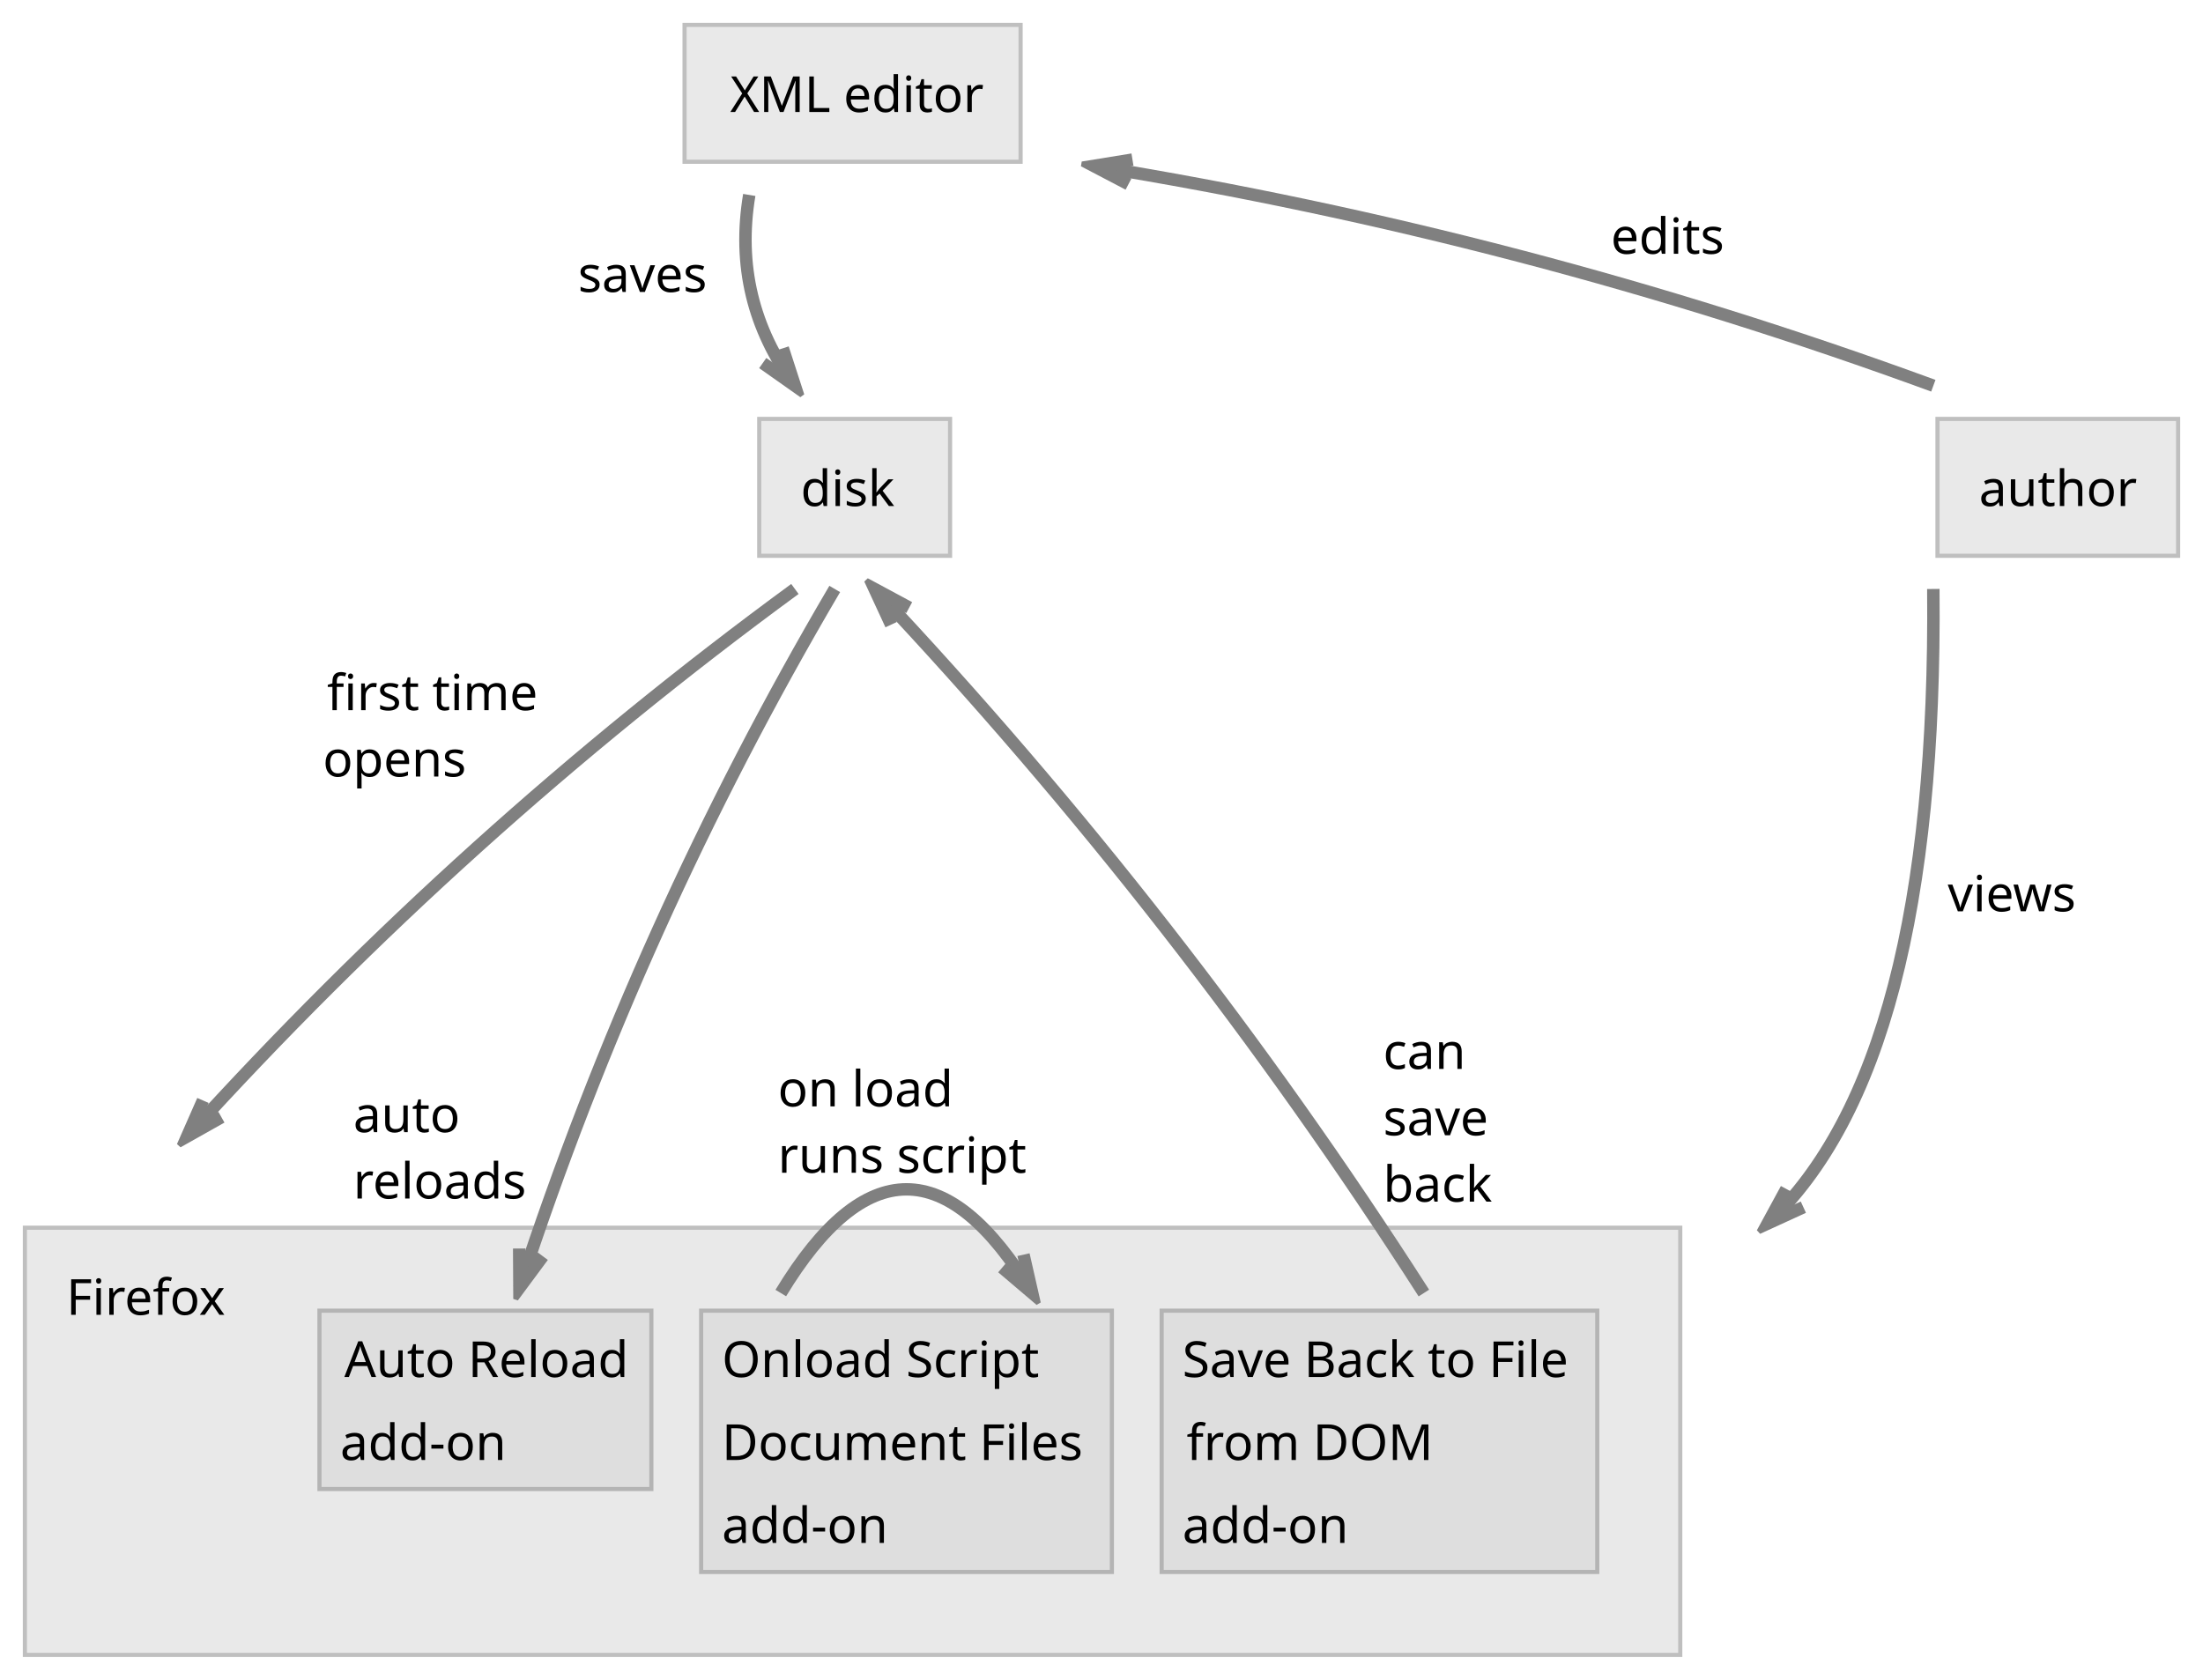
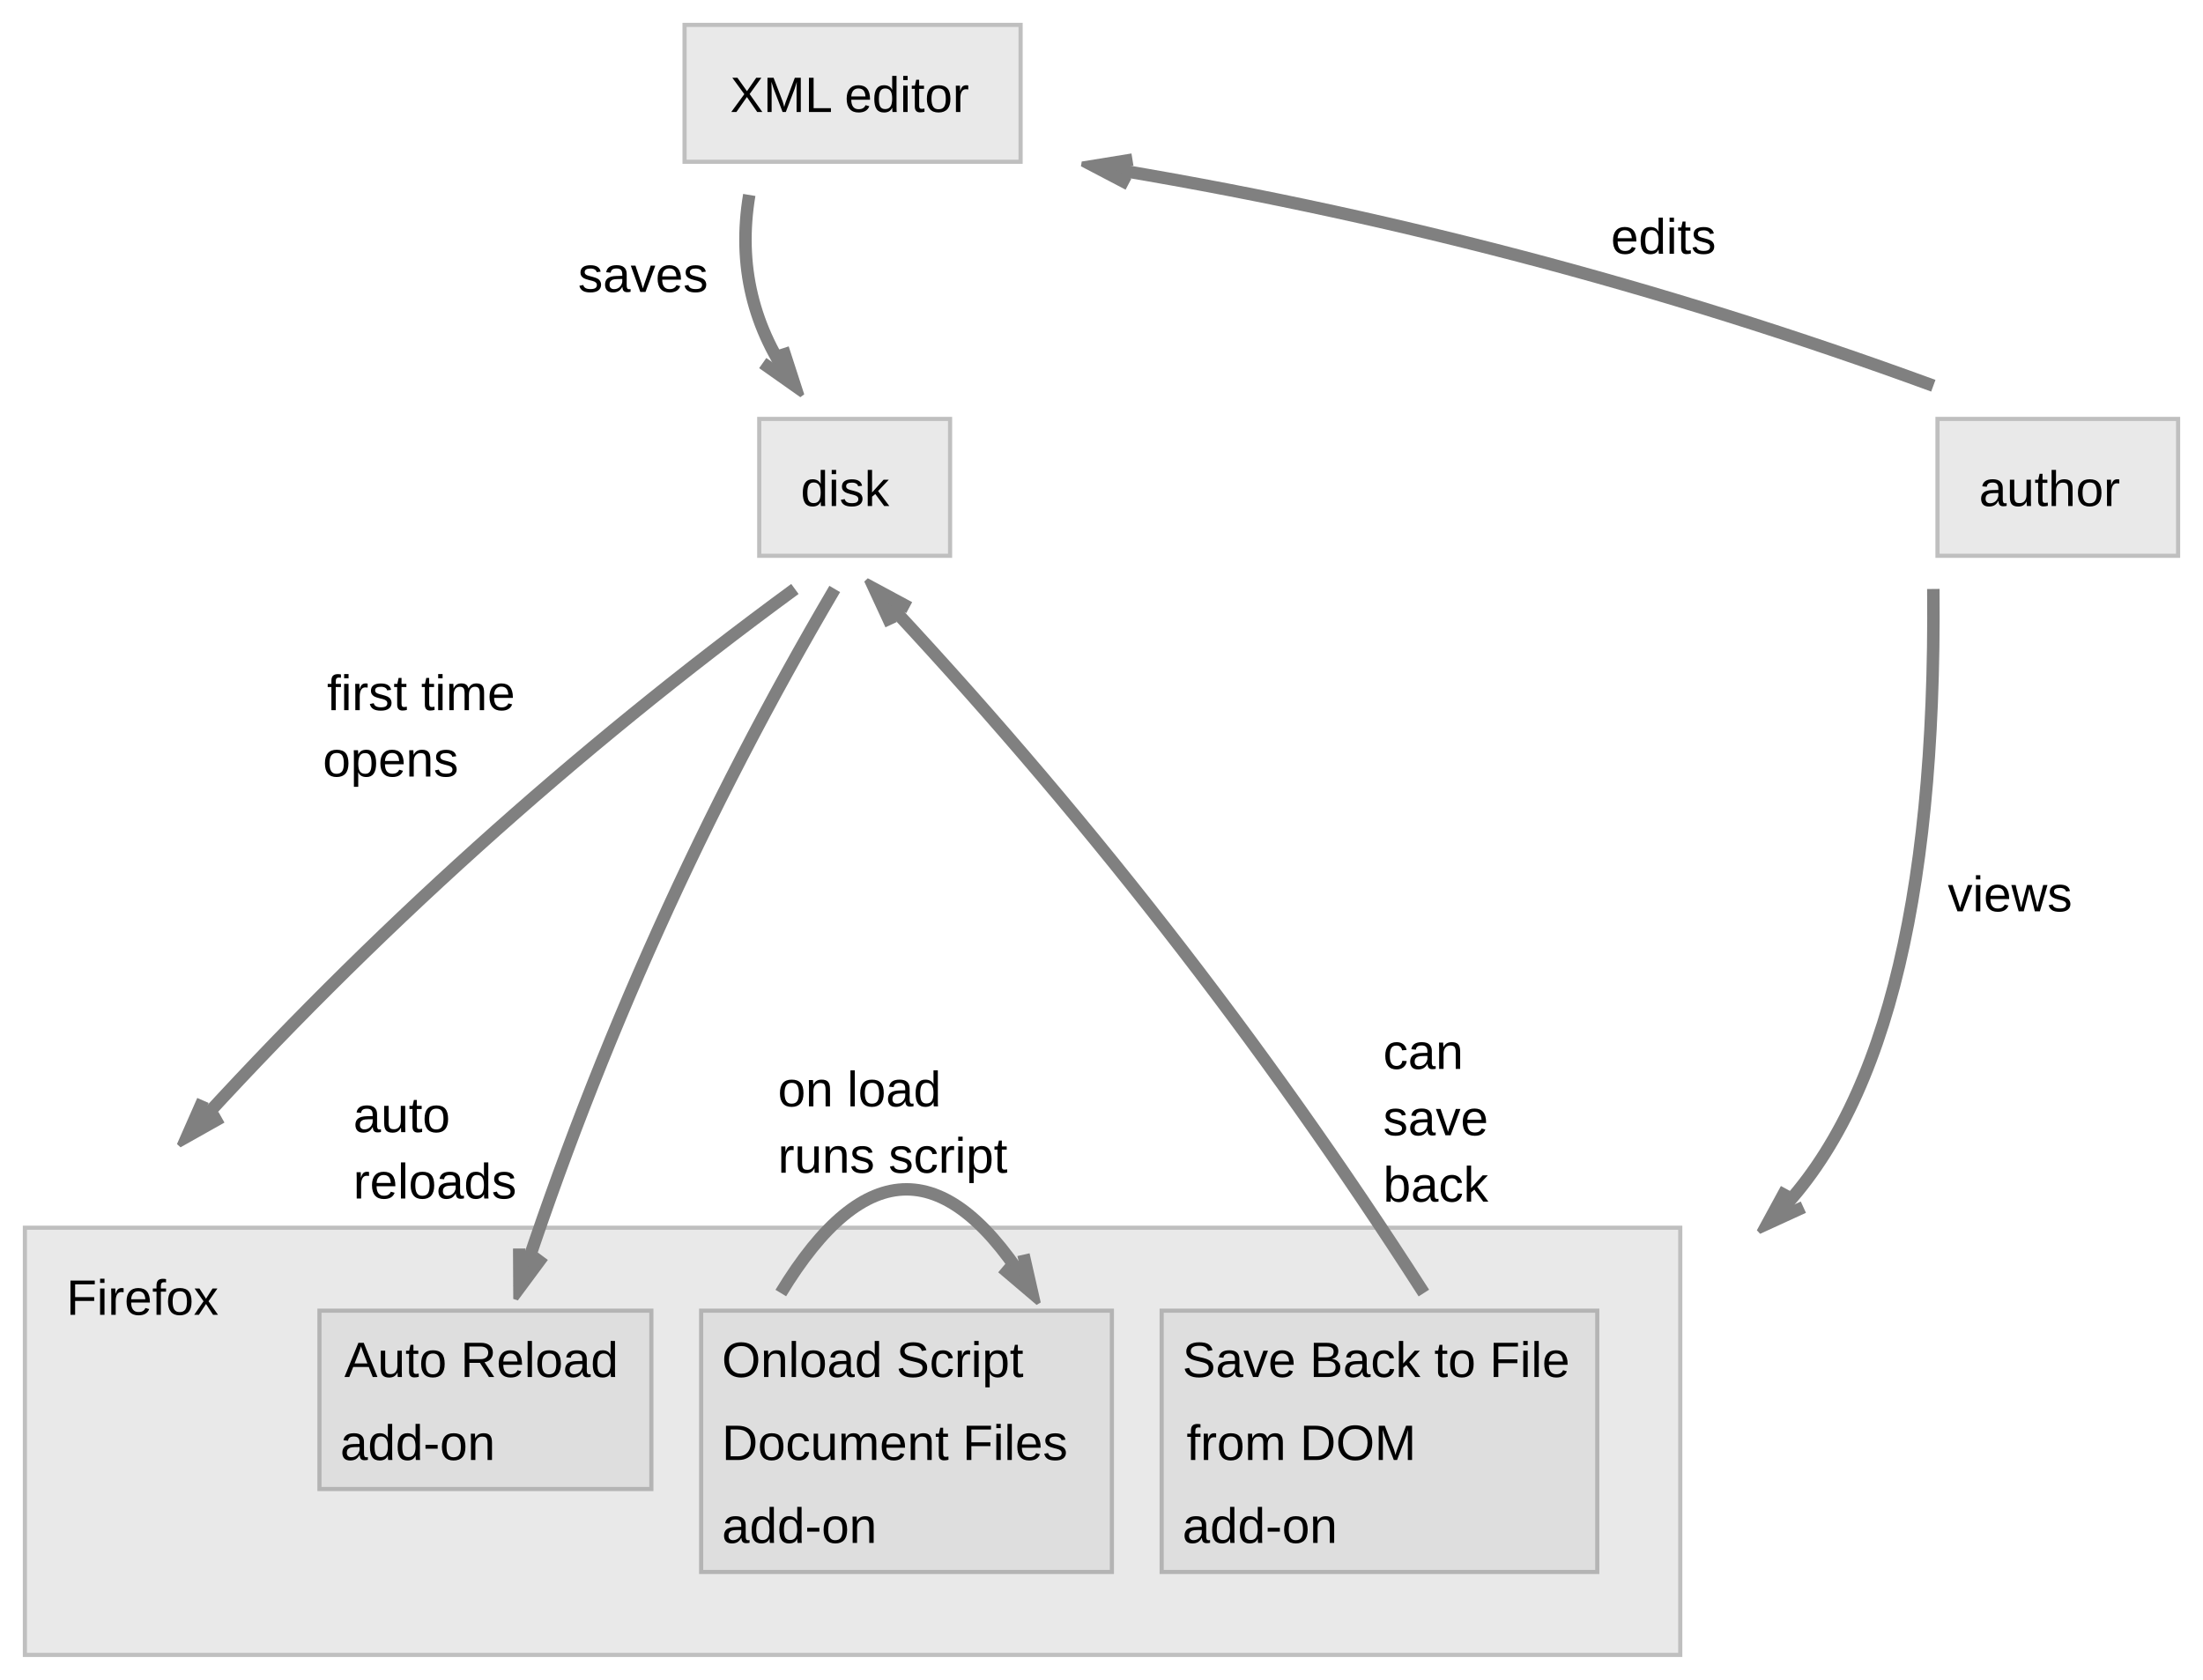
<svg xmlns="http://www.w3.org/2000/svg" xmlns:ns1="http://www.nrvr.com/2012/adj" width="531" height="405">
  <style type="text/css">
+ 	@font-face {
+ 		font-family: Liberation Sans;
+ 		src: local("Liberation Sans"), local("Liberation Sans Regular"), local("LiberationSans-Regular"),
+ 			url(fonts/LiberationSans-Regular.ttf);
+ 		font-weight: normal;
+ 		font-style: normal;
+ 	}
	svg {
+ 		font-family: "Liberation Sans","Arial";
		font-size: 12px;
- 		font-family: sans-serif;
	}
	.subject {
		fill: lightgray;
		opacity: 0.5;
		stroke: gray;
	}
	.arrow {
		stroke: grey;
		fill: none;
	}
</style>
  <defs>
    <marker id="arrowhead" class="arrow" markerUnits="strokeWidth" orient="auto" viewBox="-4 -2 5 4" refX="0" refY="0" markerWidth="5" markerHeight="4" stroke-width="1" fill="none">
      <path d="M -3 1 L 0 0 L -3 -1" />
    </marker>
  </defs>
  <g>
    <ns1:horizontalList makeGrid="true" gap="5" maxPerRow="3" hAlign="center" />
    <g ns1:id="subject-editor" transform="translate(164,5)">
      <ns1:horizontalList gap="10" />
      <rect width="81" height="33" class="subject" x="1" y="1">
        <ns1:frameForParent inset="1" />
      </rect>
      <text transform="translate(12,22)">XML editor</text>
    </g>
    <g transform="translate(436,5)" />
    <g transform="translate(496,5)" />
    <g transform="translate(206,45)" />
    <g transform="translate(411,45)">
      <rect width="50" height="50" fill="none" />
    </g>
    <g transform="translate(496,45)" />
    <g ns1:id="subject-disk" transform="translate(182,100)">
      <ns1:horizontalList gap="10" />
      <rect width="46" height="33" class="subject" x="1" y="1">
        <ns1:frameForParent inset="1" />
      </rect>
      <text transform="translate(11,22)">disk</text>
    </g>
    <g transform="translate(436,100)" />
    <g ns1:id="subject-author" transform="translate(466,100)">
      <ns1:horizontalList gap="10" />
      <rect width="58" height="33" class="subject" x="1" y="1">
        <ns1:frameForParent inset="1" />
      </rect>
      <text transform="translate(11,22)">author</text>
    </g>
    <g transform="translate(206,140)" />
    <g transform="translate(411,140)">
      <rect width="50" height="150" fill="none" />
    </g>
    <g transform="translate(496,140)" />
    <g ns1:id="subject-firefox" transform="translate(5,295)">
      <ns1:horizontalList gap="10" />
      <rect width="399" height="103" class="subject" x="1" y="1">
        <ns1:frameForParent inset="1" />
      </rect>
      <text transform="translate(11,22)">Firefox</text>
      <g transform="translate(61,10)">
        <ns1:horizontalList gap="10" />
        <g ns1:id="add-on-auto-reload" transform="translate(10,10)">
          <ns1:verticalList gap="5" />
          <rect width="80" height="43" class="subject" x="1" y="1">
            <ns1:frameForParent inset="1" />
          </rect>
          <text transform="translate(7,17)">Auto Reload</text>
          <text transform="translate(6,37)">add-on</text>
        </g>
        <g ns1:id="add-on-onload-script" transform="translate(102,10)">
          <ns1:verticalList gap="5" />
          <rect width="99" height="63" class="subject" x="1" y="1">
            <ns1:frameForParent inset="1" />
          </rect>
          <text transform="translate(6,17)">Onload Script</text>
          <text transform="translate(6,37)">Document Files</text>
          <text transform="translate(6,57)">add-on</text>
        </g>
        <g ns1:id="add-on-save-back" transform="translate(213,10)">
          <ns1:verticalList gap="5" />
          <rect width="105" height="63" class="subject" x="1" y="1">
            <ns1:frameForParent inset="1" />
          </rect>
          <text transform="translate(6,17)">Save Back to File</text>
          <text transform="translate(7,37)">from DOM</text>
          <text transform="translate(6,57)">add-on</text>
        </g>
      </g>
    </g>
    <g>
      <ns1:connection from="subject-editor, 0.2, 1.2" to="subject-disk, 0.2, -0.2" />
      <path class="arrow" d="M180.6,47q-4.226,25.326 11,46" stroke-width="3" marker-end="url(#arrowhead)" ns1:d="M0,0 q50,10 100,0" />
      <g transform="translate(137.321,57.385)">
        <ns1:rider at="0.4" pin="1.1,0.5" />
        <ns1:verticalList gap="1" />
        <text transform="translate(2,13)">saves</text>
      </g>
    </g>
    <g>
      <ns1:connection from="subject-disk, 0.2, 1.2" to="subject-firefox, 0.1, -0.2" />
      <path class="arrow" d="M191.6,142q-79.944,58.571 -146.5,132" stroke-width="3" marker-end="url(#arrowhead)" ns1:d="M0,0 q50,10 100,0" />
      <g transform="translate(75.818,158.218)">
        <ns1:rider at="0.4" pin="1,1" />
        <ns1:verticalList gap="1" />
        <text transform="translate(3,13)">first time</text>
        <text transform="translate(2,29)">opens</text>
      </g>
    </g>
    <g>
      <ns1:connection from="subject-disk, 0.4, 1.2" to="add-on-auto-reload, 0.6, -0.1" />
      <path class="arrow" d="M201.2,142q-47.116,80.138 -76,168.5" stroke-width="3" marker-end="url(#arrowhead)" ns1:d="M0,0 q50,10 100,0" />
      <g transform="translate(83.153,259.963)">
        <ns1:rider at="0.9" pin="1,1" />
        <ns1:verticalList gap="1" />
        <text transform="translate(2,13)">auto</text>
        <text transform="translate(2,29)">reloads</text>
      </g>
    </g>
    <g>
      <ns1:connection from="add-on-onload-script, 0.2, -0.05" to="add-on-onload-script, 0.8, -0.05" />
      <path class="arrow" d="M188.2,311.75q30.3,-50 60.6,0" stroke-width="3" marker-end="url(#arrowhead)" ns1:d="M0,0 q50,-50 100,0" />
      <g transform="translate(185.496,253.75)">
        <ns1:rider at="0.5" pin="0.5,1" />
        <ns1:verticalList gap="1" />
        <text transform="translate(2,13)">on load</text>
        <text transform="translate(2,29)">runs script</text>
      </g>
    </g>
    <g>
      <ns1:connection from="add-on-save-back, 0.6, -0.05" to="subject-disk, 0.6, 1.2" />
      <path class="arrow" d="M343.2,311.75q-58.315,-91.025 -132.4,-169.75" stroke-width="3" marker-end="url(#arrowhead)" ns1:d="M0,0 q50,10 100,0" />
      <g transform="translate(331.386,244.717)">
        <ns1:rider at="0.1" pin="0,1" />
        <ns1:verticalList gap="1" />
        <text transform="translate(2,13)">can</text>
        <text transform="translate(2,29)">save</text>
        <text transform="translate(2,45)">back</text>
      </g>
    </g>
    <g>
      <ns1:connection from="subject-author, 0.0, -0.2" to="subject-editor, 1.2, 1.0" />
      <path class="arrow" d="M466,93q-98.667,-36.174 -202.4,-53" stroke-width="3" marker-end="url(#arrowhead)" ns1:d="M0,0 q50,10 100,0" />
      <g transform="translate(386.282,48.179)">
        <ns1:rider at="0.4" pin="0,1.1" />
        <ns1:verticalList gap="1" />
        <text transform="translate(2,13)">edits</text>
      </g>
    </g>
    <g>
      <ns1:connection from="subject-author, 0.0, 1.2" to="subject-firefox, 1.05, 0.0" />
      <path class="arrow" d="M466,142q1.062,114.679 -39.95,153" stroke-width="3" marker-end="url(#arrowhead)" ns1:d="M0,0 q70,-30 100,0" />
      <g transform="translate(466.47,206.719)">
        <ns1:rider at="0.4" pin="-0.1,0" />
        <ns1:verticalList gap="1" />
        <text transform="translate(3,13)">views</text>
      </g>
    </g>
  </g>
</svg>
